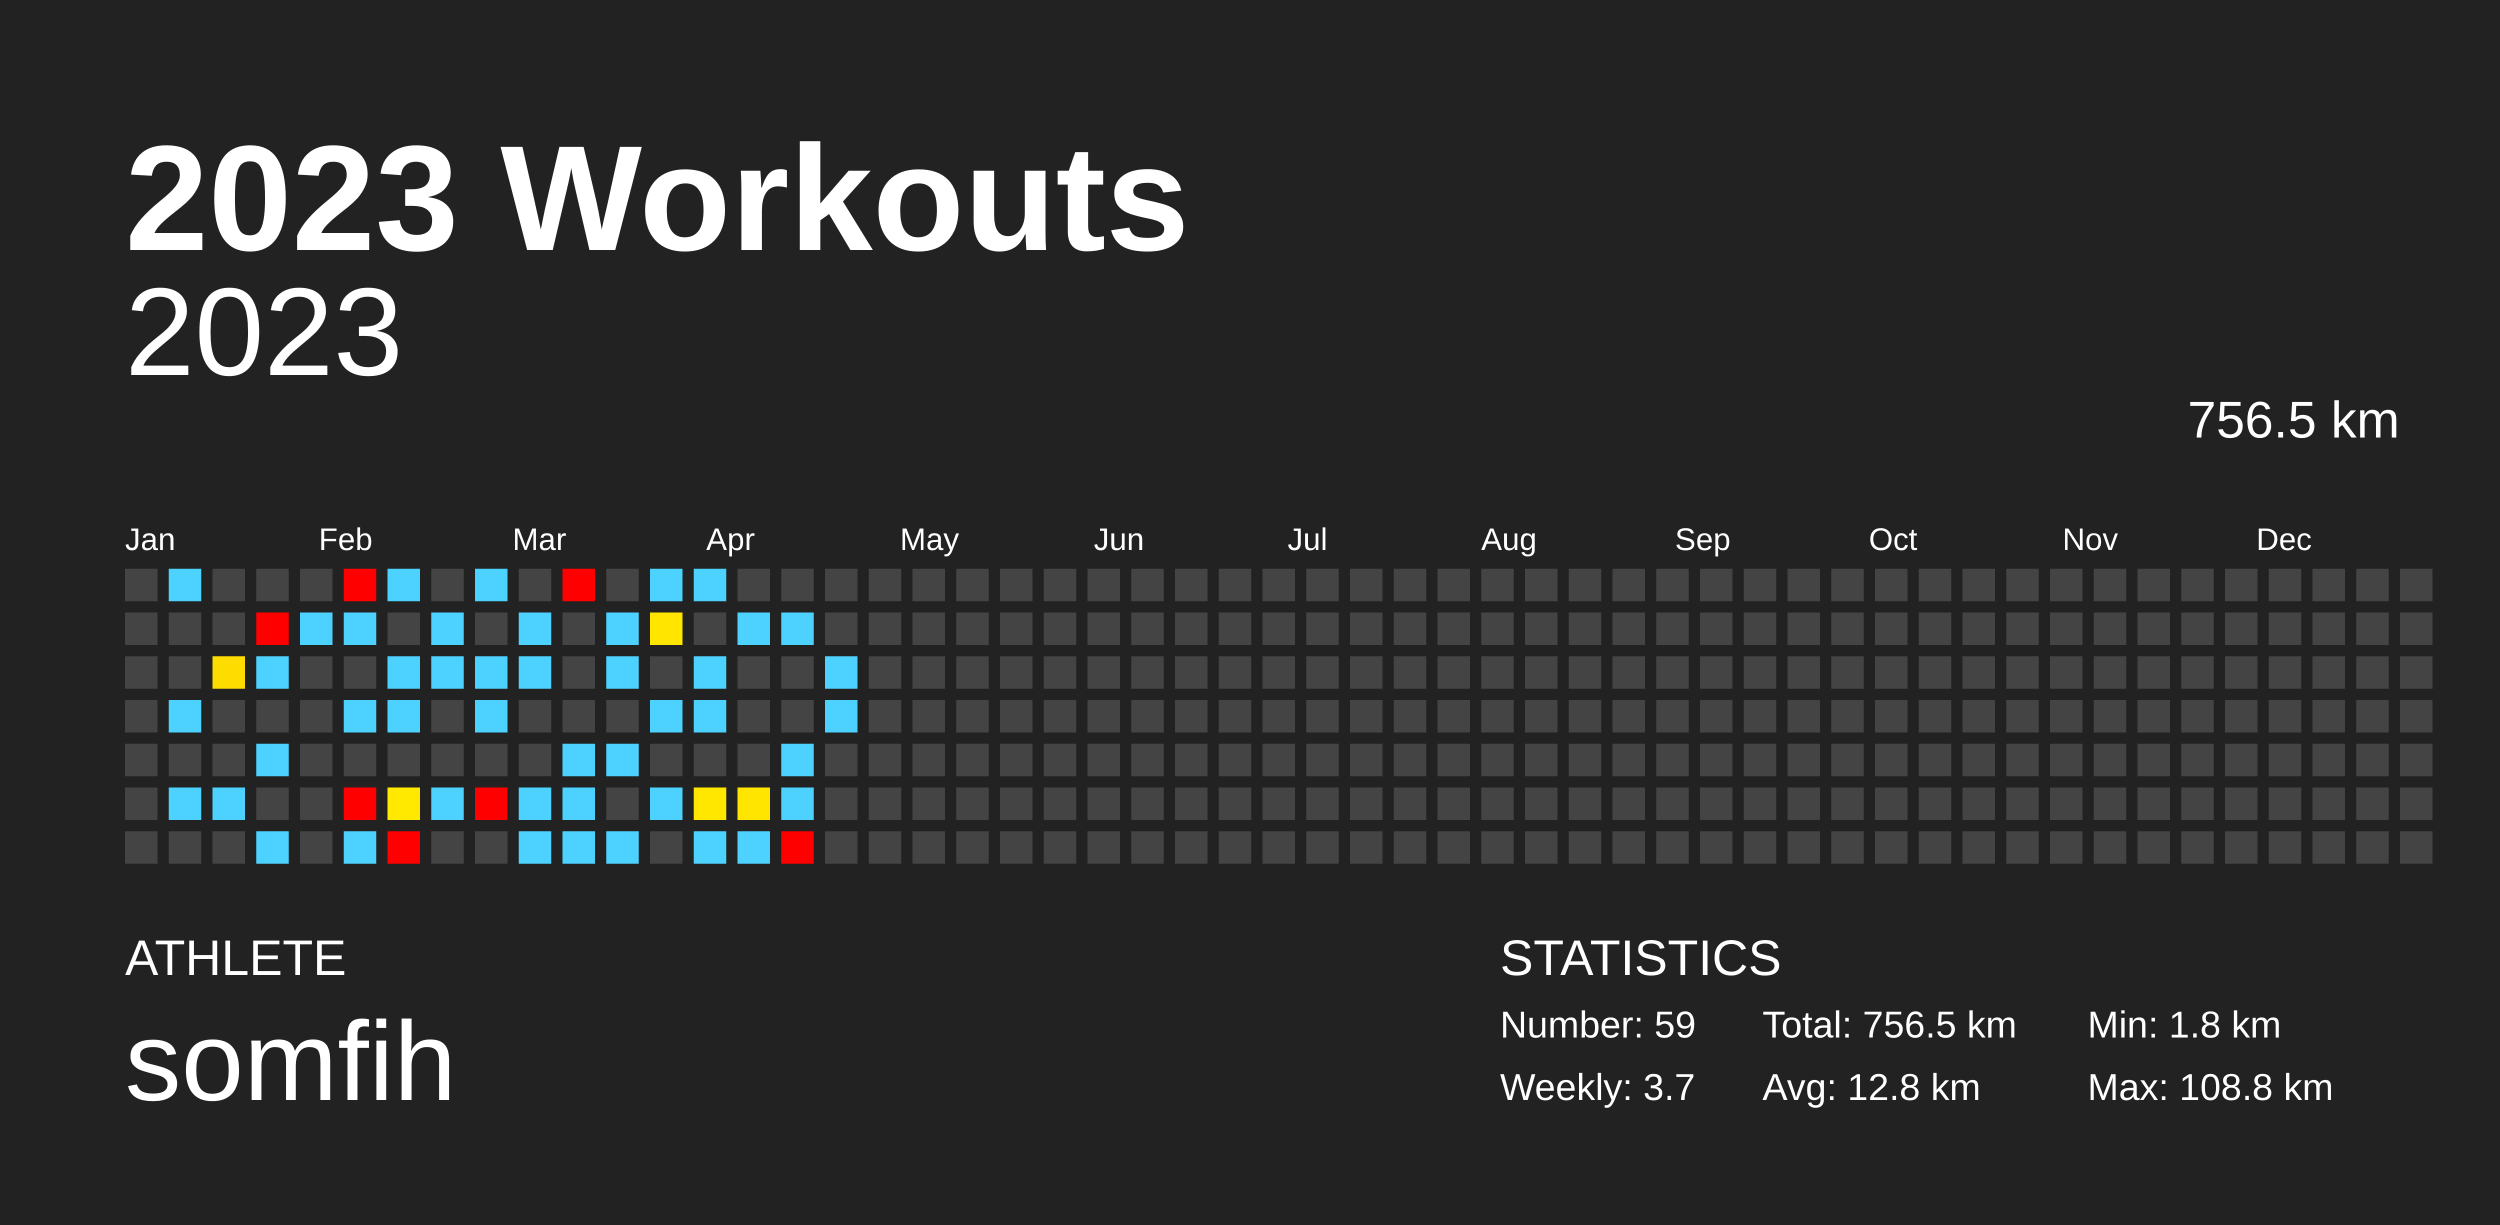
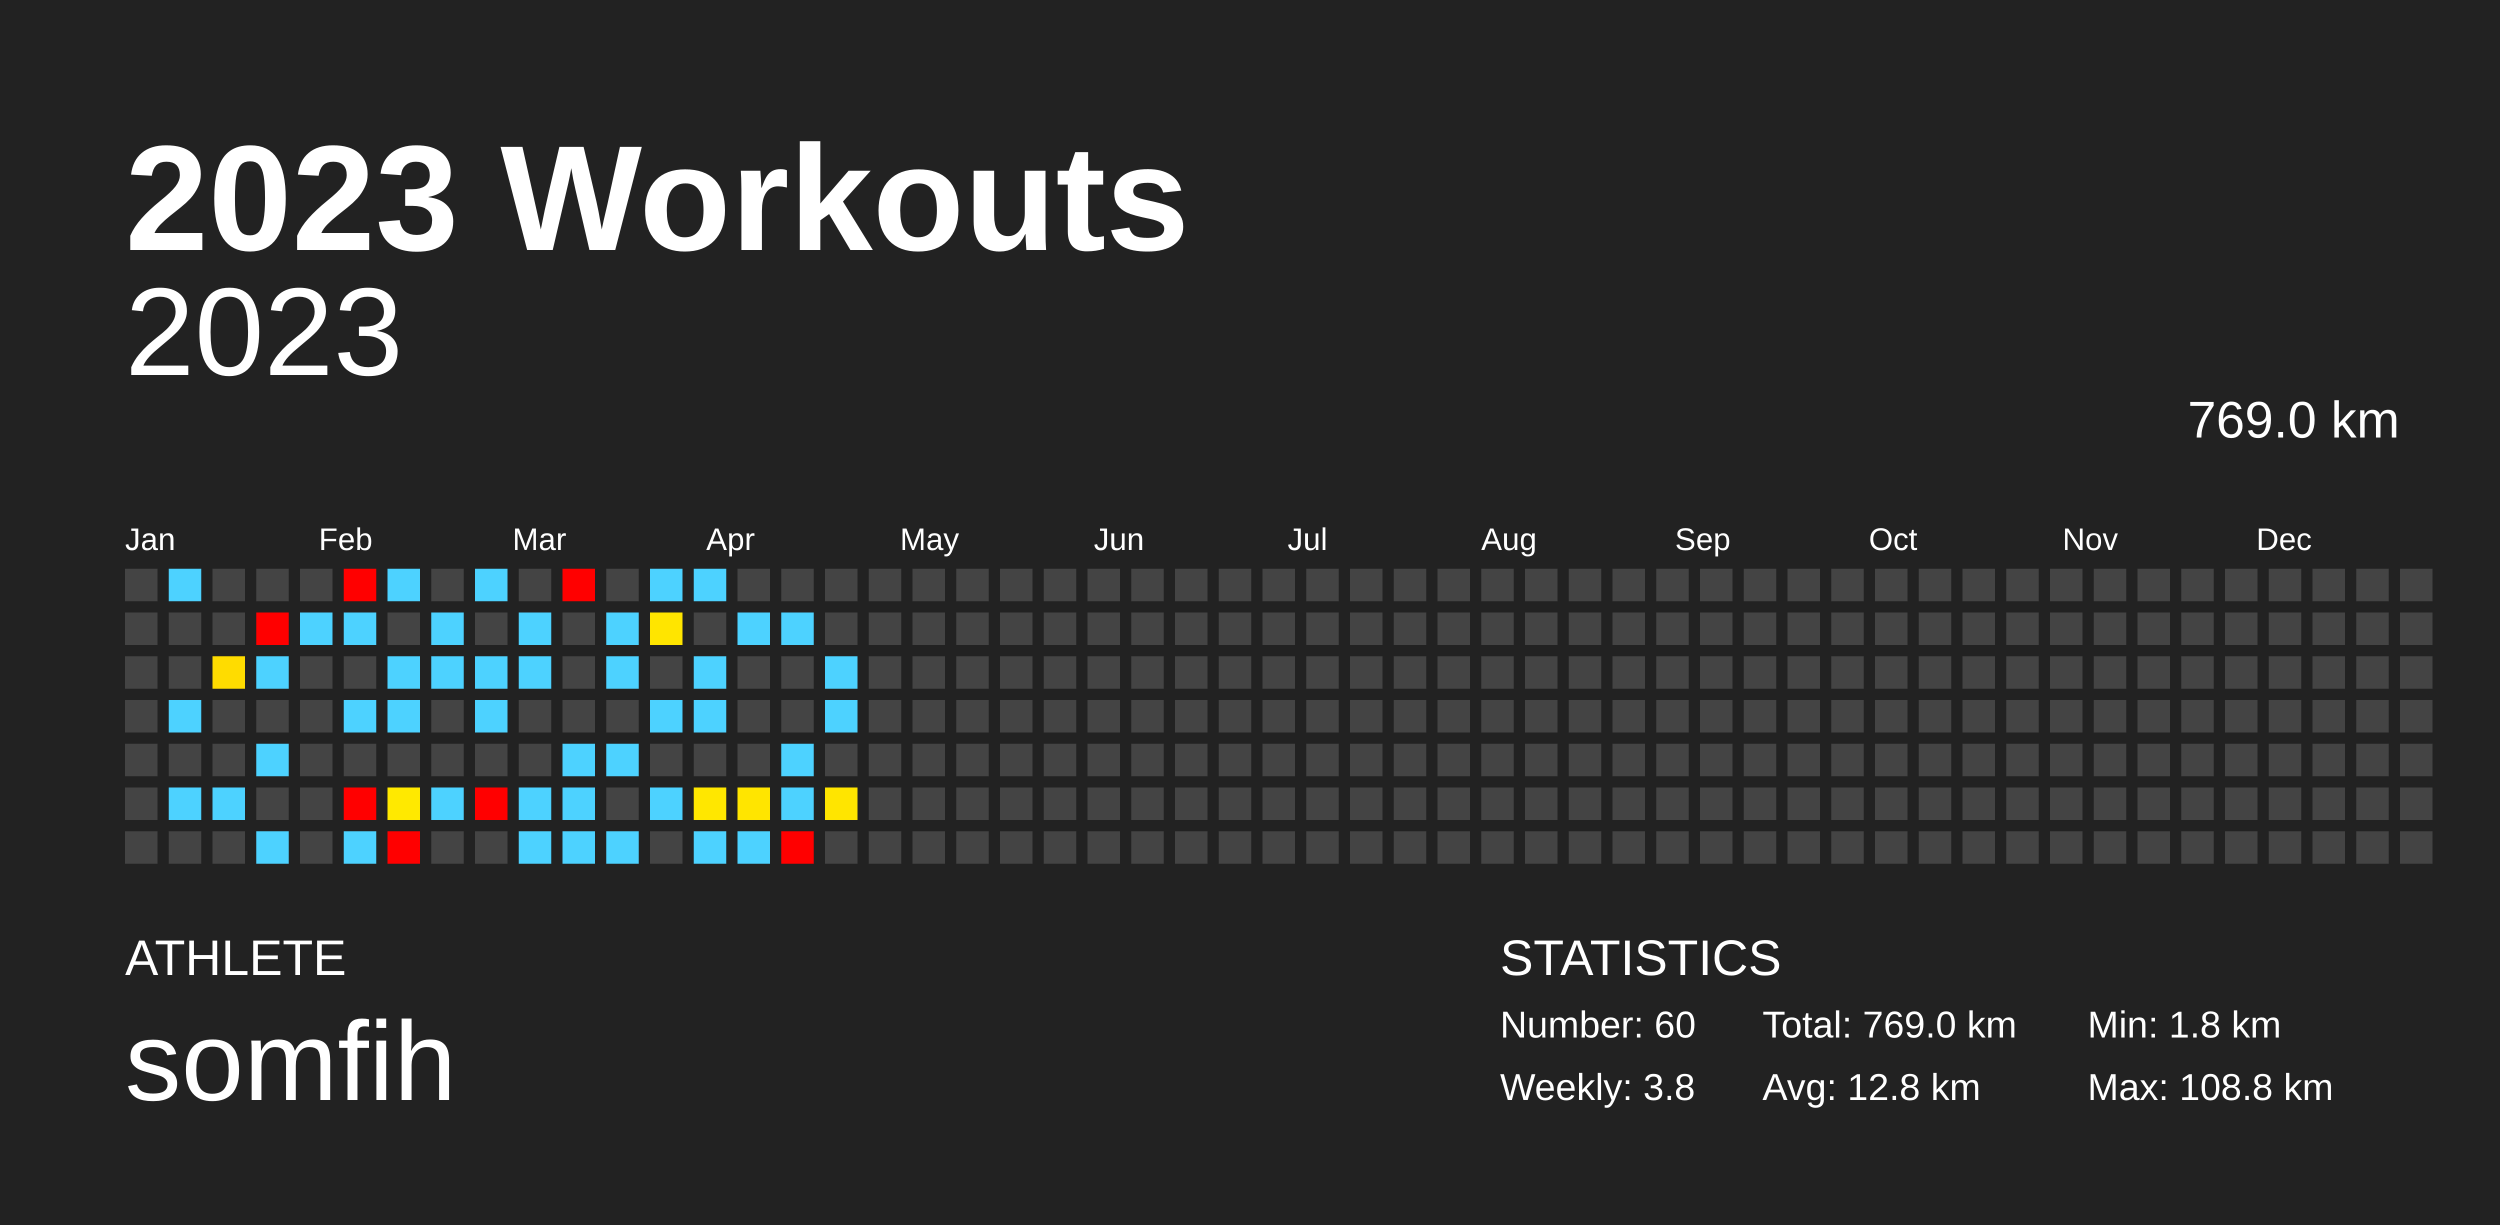
<svg xmlns="http://www.w3.org/2000/svg" baseProfile="full" height="98mm" version="1.1" viewBox="0,0,200,98" width="200mm">
  <defs />
  <rect fill="#222222" height="98" width="200" x="0" y="0" />
  <text fill="#FFFFFF" style="font-size:12px; font-family:Arial; font-weight:bold;" x="10" y="20">2023 Workouts</text>
  <text fill="#FFFFFF" style="font-size:4px; font-family:Arial" x="10" y="78">ATHLETE</text>
  <text fill="#FFFFFF" style="font-size:9px; font-family:Arial" x="10" y="88">somfih</text>
  <text fill="#FFFFFF" style="font-size:4px; font-family:Arial" x="120" y="78">STATISTICS</text>
-   <text fill="#FFFFFF" style="font-size:3px; font-family:Arial" x="120" y="83">Number: 59</text>
-   <text fill="#FFFFFF" style="font-size:3px; font-family:Arial" x="120" y="88">Weekly: 3.7</text>
-   <text fill="#FFFFFF" style="font-size:3px; font-family:Arial" x="141" y="83">Total: 756.5 km</text>
+   <text fill="#FFFFFF" style="font-size:3px; font-family:Arial" x="120" y="83">Number: 60</text>
+   <text fill="#FFFFFF" style="font-size:3px; font-family:Arial" x="120" y="88">Weekly: 3.8</text>
+   <text fill="#FFFFFF" style="font-size:3px; font-family:Arial" x="141" y="83">Total: 769.0 km</text>
  <text fill="#FFFFFF" style="font-size:3px; font-family:Arial" x="141" y="88">Avg: 12.8 km</text>
  <text fill="#FFFFFF" style="font-size:3px; font-family:Arial" x="167" y="83">Min: 1.8 km</text>
  <text fill="#FFFFFF" style="font-size:3px; font-family:Arial" x="167" y="88">Max: 108.8 km</text>
  <text alignment-baseline="hanging" fill="#FFFFFF" style="font-size:10.0px; font-family:Arial;" x="10" y="30">2023</text>
-   <text alignment-baseline="hanging" fill="#FFFFFF" style="font-size:4.125px; font-family:Arial;" x="175" y="35">756.5 km</text>
+   <text alignment-baseline="hanging" fill="#FFFFFF" style="font-size:4.125px; font-family:Arial;" x="175" y="35">769.0 km</text>
  <text fill="#FFFFFF" style="font-size:2.5px; font-family:Arial" x="10.0" y="44">Jan</text>
  <text fill="#FFFFFF" style="font-size:2.5px; font-family:Arial" x="25.5" y="44">Feb</text>
  <text fill="#FFFFFF" style="font-size:2.5px; font-family:Arial" x="41.0" y="44">Mar</text>
  <text fill="#FFFFFF" style="font-size:2.5px; font-family:Arial" x="56.5" y="44">Apr</text>
  <text fill="#FFFFFF" style="font-size:2.5px; font-family:Arial" x="72.0" y="44">May</text>
  <text fill="#FFFFFF" style="font-size:2.5px; font-family:Arial" x="87.5" y="44">Jun</text>
  <text fill="#FFFFFF" style="font-size:2.5px; font-family:Arial" x="103.0" y="44">Jul</text>
  <text fill="#FFFFFF" style="font-size:2.5px; font-family:Arial" x="118.5" y="44">Aug</text>
  <text fill="#FFFFFF" style="font-size:2.5px; font-family:Arial" x="134.0" y="44">Sep</text>
  <text fill="#FFFFFF" style="font-size:2.5px; font-family:Arial" x="149.5" y="44">Oct</text>
  <text fill="#FFFFFF" style="font-size:2.5px; font-family:Arial" x="165.0" y="44">Nov</text>
  <text fill="#FFFFFF" style="font-size:2.5px; font-family:Arial" x="180.5" y="44">Dec</text>
  <rect fill="#444444" height="2.6" width="2.6" x="10.0" y="45.5" />
  <rect fill="#444444" height="2.6" width="2.6" x="10.0" y="49.0" />
  <rect fill="#444444" height="2.6" width="2.6" x="10.0" y="52.5" />
  <rect fill="#444444" height="2.6" width="2.6" x="10.0" y="56.0" />
  <rect fill="#444444" height="2.6" width="2.6" x="10.0" y="59.5" />
  <rect fill="#444444" height="2.6" width="2.6" x="10.0" y="63.0" />
  <rect fill="#444444" height="2.6" width="2.6" x="10.0" y="66.5" />
  <rect fill="#4dd2ff" height="2.6" width="2.6" x="13.5" y="45.5" />
  <rect fill="#444444" height="2.6" width="2.6" x="13.5" y="49.0" />
  <rect fill="#444444" height="2.6" width="2.6" x="13.5" y="52.5" />
  <rect fill="#4dd2ff" height="2.6" width="2.6" x="13.5" y="56.0" />
  <rect fill="#444444" height="2.6" width="2.6" x="13.5" y="59.5" />
  <rect fill="#4dd2ff" height="2.6" width="2.6" x="13.5" y="63.0" />
  <rect fill="#444444" height="2.6" width="2.6" x="13.5" y="66.5" />
  <rect fill="#444444" height="2.6" width="2.6" x="17.0" y="45.5" />
  <rect fill="#444444" height="2.6" width="2.6" x="17.0" y="49.0" />
  <rect fill="#ffdc00" height="2.6" width="2.6" x="17.0" y="52.5" />
  <rect fill="#444444" height="2.6" width="2.6" x="17.0" y="56.0" />
  <rect fill="#444444" height="2.6" width="2.6" x="17.0" y="59.5" />
  <rect fill="#4dd2ff" height="2.6" width="2.6" x="17.0" y="63.0" />
  <rect fill="#444444" height="2.6" width="2.6" x="17.0" y="66.5" />
  <rect fill="#444444" height="2.6" width="2.6" x="20.5" y="45.5" />
  <rect fill="red" height="2.6" width="2.6" x="20.5" y="49.0" />
  <rect fill="#4dd2ff" height="2.6" width="2.6" x="20.5" y="52.5" />
  <rect fill="#444444" height="2.6" width="2.6" x="20.5" y="56.0" />
  <rect fill="#4dd2ff" height="2.6" width="2.6" x="20.5" y="59.5" />
  <rect fill="#444444" height="2.6" width="2.6" x="20.5" y="63.0" />
  <rect fill="#4dd2ff" height="2.6" width="2.6" x="20.5" y="66.5" />
  <rect fill="#444444" height="2.6" width="2.6" x="24.0" y="45.5" />
  <rect fill="#4dd2ff" height="2.6" width="2.6" x="24.0" y="49.0" />
  <rect fill="#444444" height="2.6" width="2.6" x="24.0" y="52.5" />
  <rect fill="#444444" height="2.6" width="2.6" x="24.0" y="56.0" />
  <rect fill="#444444" height="2.6" width="2.6" x="24.0" y="59.5" />
  <rect fill="#444444" height="2.6" width="2.6" x="24.0" y="63.0" />
  <rect fill="#444444" height="2.6" width="2.6" x="24.0" y="66.5" />
  <rect fill="red" height="2.6" width="2.6" x="27.5" y="45.5" />
  <rect fill="#4dd2ff" height="2.6" width="2.6" x="27.5" y="49.0" />
  <rect fill="#444444" height="2.6" width="2.6" x="27.5" y="52.5" />
  <rect fill="#4dd2ff" height="2.6" width="2.6" x="27.5" y="56.0" />
  <rect fill="#444444" height="2.6" width="2.6" x="27.5" y="59.5" />
  <rect fill="red" height="2.6" width="2.6" x="27.5" y="63.0" />
  <rect fill="#4dd2ff" height="2.6" width="2.6" x="27.5" y="66.5" />
  <rect fill="#4dd2ff" height="2.6" width="2.6" x="31.0" y="45.5" />
  <rect fill="#444444" height="2.6" width="2.6" x="31.0" y="49.0" />
  <rect fill="#4dd2ff" height="2.6" width="2.6" x="31.0" y="52.5" />
  <rect fill="#4dd2ff" height="2.6" width="2.6" x="31.0" y="56.0" />
  <rect fill="#444444" height="2.6" width="2.6" x="31.0" y="59.5" />
  <rect fill="#ffe900" height="2.6" width="2.6" x="31.0" y="63.0" />
  <rect fill="red" height="2.6" width="2.6" x="31.0" y="66.5" />
  <rect fill="#444444" height="2.6" width="2.6" x="34.5" y="45.5" />
  <rect fill="#4dd2ff" height="2.6" width="2.6" x="34.5" y="49.0" />
  <rect fill="#4dd2ff" height="2.6" width="2.6" x="34.5" y="52.5" />
  <rect fill="#444444" height="2.6" width="2.6" x="34.5" y="56.0" />
  <rect fill="#444444" height="2.6" width="2.6" x="34.5" y="59.5" />
  <rect fill="#4dd2ff" height="2.6" width="2.6" x="34.5" y="63.0" />
  <rect fill="#444444" height="2.6" width="2.6" x="34.5" y="66.5" />
  <rect fill="#4dd2ff" height="2.6" width="2.6" x="38.0" y="45.5" />
  <rect fill="#444444" height="2.6" width="2.6" x="38.0" y="49.0" />
  <rect fill="#4dd2ff" height="2.6" width="2.6" x="38.0" y="52.5" />
  <rect fill="#4dd2ff" height="2.6" width="2.6" x="38.0" y="56.0" />
  <rect fill="#444444" height="2.6" width="2.6" x="38.0" y="59.5" />
  <rect fill="red" height="2.6" width="2.6" x="38.0" y="63.0" />
  <rect fill="#444444" height="2.6" width="2.6" x="38.0" y="66.5" />
  <rect fill="#444444" height="2.6" width="2.6" x="41.5" y="45.5" />
  <rect fill="#4dd2ff" height="2.6" width="2.6" x="41.5" y="49.0" />
  <rect fill="#4dd2ff" height="2.6" width="2.6" x="41.5" y="52.5" />
  <rect fill="#444444" height="2.6" width="2.6" x="41.5" y="56.0" />
  <rect fill="#444444" height="2.6" width="2.6" x="41.5" y="59.5" />
  <rect fill="#4dd2ff" height="2.6" width="2.6" x="41.5" y="63.0" />
  <rect fill="#4dd2ff" height="2.6" width="2.6" x="41.5" y="66.5" />
  <rect fill="red" height="2.6" width="2.6" x="45.0" y="45.5" />
  <rect fill="#444444" height="2.6" width="2.6" x="45.0" y="49.0" />
  <rect fill="#444444" height="2.6" width="2.6" x="45.0" y="52.5" />
  <rect fill="#444444" height="2.6" width="2.6" x="45.0" y="56.0" />
  <rect fill="#4dd2ff" height="2.6" width="2.6" x="45.0" y="59.5" />
  <rect fill="#4dd2ff" height="2.6" width="2.6" x="45.0" y="63.0" />
  <rect fill="#4dd2ff" height="2.6" width="2.6" x="45.0" y="66.5" />
  <rect fill="#444444" height="2.6" width="2.6" x="48.5" y="45.5" />
  <rect fill="#4dd2ff" height="2.6" width="2.6" x="48.5" y="49.0" />
  <rect fill="#4dd2ff" height="2.6" width="2.6" x="48.5" y="52.5" />
  <rect fill="#444444" height="2.6" width="2.6" x="48.5" y="56.0" />
  <rect fill="#4dd2ff" height="2.6" width="2.6" x="48.5" y="59.5" />
  <rect fill="#444444" height="2.6" width="2.6" x="48.5" y="63.0" />
  <rect fill="#4dd2ff" height="2.6" width="2.6" x="48.5" y="66.5" />
  <rect fill="#4dd2ff" height="2.6" width="2.6" x="52.0" y="45.5" />
  <rect fill="#ffe500" height="2.6" width="2.6" x="52.0" y="49.0" />
  <rect fill="#444444" height="2.6" width="2.6" x="52.0" y="52.5" />
  <rect fill="#4dd2ff" height="2.6" width="2.6" x="52.0" y="56.0" />
  <rect fill="#444444" height="2.6" width="2.6" x="52.0" y="59.5" />
  <rect fill="#4dd2ff" height="2.6" width="2.6" x="52.0" y="63.0" />
  <rect fill="#444444" height="2.6" width="2.6" x="52.0" y="66.5" />
  <rect fill="#4dd2ff" height="2.6" width="2.6" x="55.5" y="45.5" />
  <rect fill="#444444" height="2.6" width="2.6" x="55.5" y="49.0" />
  <rect fill="#4dd2ff" height="2.6" width="2.6" x="55.5" y="52.5" />
  <rect fill="#4dd2ff" height="2.6" width="2.6" x="55.5" y="56.0" />
  <rect fill="#444444" height="2.6" width="2.6" x="55.5" y="59.5" />
  <rect fill="#ffe700" height="2.6" width="2.6" x="55.5" y="63.0" />
  <rect fill="#4dd2ff" height="2.6" width="2.6" x="55.5" y="66.5" />
  <rect fill="#444444" height="2.6" width="2.6" x="59.0" y="45.5" />
  <rect fill="#4dd2ff" height="2.6" width="2.6" x="59.0" y="49.0" />
  <rect fill="#444444" height="2.6" width="2.6" x="59.0" y="52.5" />
  <rect fill="#444444" height="2.6" width="2.6" x="59.0" y="56.0" />
  <rect fill="#444444" height="2.6" width="2.6" x="59.0" y="59.5" />
  <rect fill="#ffe500" height="2.6" width="2.6" x="59.0" y="63.0" />
  <rect fill="#4dd2ff" height="2.6" width="2.6" x="59.0" y="66.5" />
  <rect fill="#444444" height="2.6" width="2.6" x="62.5" y="45.5" />
  <rect fill="#4dd2ff" height="2.6" width="2.6" x="62.5" y="49.0" />
  <rect fill="#444444" height="2.6" width="2.6" x="62.5" y="52.5" />
  <rect fill="#444444" height="2.6" width="2.6" x="62.5" y="56.0" />
  <rect fill="#4dd2ff" height="2.6" width="2.6" x="62.5" y="59.5" />
  <rect fill="#4dd2ff" height="2.6" width="2.6" x="62.5" y="63.0" />
  <rect fill="red" height="2.6" width="2.6" x="62.5" y="66.5" />
  <rect fill="#444444" height="2.6" width="2.6" x="66.0" y="45.5" />
  <rect fill="#444444" height="2.6" width="2.6" x="66.0" y="49.0" />
  <rect fill="#4dd2ff" height="2.6" width="2.6" x="66.0" y="52.5" />
  <rect fill="#4dd2ff" height="2.6" width="2.6" x="66.0" y="56.0" />
  <rect fill="#444444" height="2.6" width="2.6" x="66.0" y="59.5" />
-   <rect fill="#444444" height="2.6" width="2.6" x="66.0" y="63.0" />
+   <rect fill="#ffe500" height="2.6" width="2.6" x="66.0" y="63.0" />
  <rect fill="#444444" height="2.6" width="2.6" x="66.0" y="66.5" />
  <rect fill="#444444" height="2.6" width="2.6" x="69.5" y="45.5" />
  <rect fill="#444444" height="2.6" width="2.6" x="69.5" y="49.0" />
  <rect fill="#444444" height="2.6" width="2.6" x="69.5" y="52.5" />
  <rect fill="#444444" height="2.6" width="2.6" x="69.5" y="56.0" />
  <rect fill="#444444" height="2.6" width="2.6" x="69.5" y="59.5" />
  <rect fill="#444444" height="2.6" width="2.6" x="69.5" y="63.0" />
  <rect fill="#444444" height="2.6" width="2.6" x="69.5" y="66.5" />
  <rect fill="#444444" height="2.6" width="2.6" x="73.0" y="45.5" />
  <rect fill="#444444" height="2.6" width="2.6" x="73.0" y="49.0" />
  <rect fill="#444444" height="2.6" width="2.6" x="73.0" y="52.5" />
  <rect fill="#444444" height="2.6" width="2.6" x="73.0" y="56.0" />
  <rect fill="#444444" height="2.6" width="2.6" x="73.0" y="59.5" />
  <rect fill="#444444" height="2.6" width="2.6" x="73.0" y="63.0" />
  <rect fill="#444444" height="2.6" width="2.6" x="73.0" y="66.5" />
  <rect fill="#444444" height="2.6" width="2.6" x="76.5" y="45.5" />
  <rect fill="#444444" height="2.6" width="2.6" x="76.5" y="49.0" />
  <rect fill="#444444" height="2.6" width="2.6" x="76.5" y="52.5" />
  <rect fill="#444444" height="2.6" width="2.6" x="76.5" y="56.0" />
  <rect fill="#444444" height="2.6" width="2.6" x="76.5" y="59.5" />
  <rect fill="#444444" height="2.6" width="2.6" x="76.5" y="63.0" />
  <rect fill="#444444" height="2.6" width="2.6" x="76.5" y="66.5" />
  <rect fill="#444444" height="2.6" width="2.6" x="80.0" y="45.5" />
  <rect fill="#444444" height="2.6" width="2.6" x="80.0" y="49.0" />
  <rect fill="#444444" height="2.6" width="2.6" x="80.0" y="52.5" />
  <rect fill="#444444" height="2.6" width="2.6" x="80.0" y="56.0" />
  <rect fill="#444444" height="2.6" width="2.6" x="80.0" y="59.5" />
  <rect fill="#444444" height="2.6" width="2.6" x="80.0" y="63.0" />
  <rect fill="#444444" height="2.6" width="2.6" x="80.0" y="66.5" />
  <rect fill="#444444" height="2.6" width="2.6" x="83.5" y="45.5" />
  <rect fill="#444444" height="2.6" width="2.6" x="83.5" y="49.0" />
  <rect fill="#444444" height="2.6" width="2.6" x="83.5" y="52.5" />
  <rect fill="#444444" height="2.6" width="2.6" x="83.5" y="56.0" />
  <rect fill="#444444" height="2.6" width="2.6" x="83.5" y="59.5" />
  <rect fill="#444444" height="2.6" width="2.6" x="83.5" y="63.0" />
  <rect fill="#444444" height="2.6" width="2.6" x="83.5" y="66.5" />
  <rect fill="#444444" height="2.6" width="2.6" x="87.0" y="45.5" />
  <rect fill="#444444" height="2.6" width="2.6" x="87.0" y="49.0" />
  <rect fill="#444444" height="2.6" width="2.6" x="87.0" y="52.5" />
  <rect fill="#444444" height="2.6" width="2.6" x="87.0" y="56.0" />
  <rect fill="#444444" height="2.6" width="2.6" x="87.0" y="59.5" />
  <rect fill="#444444" height="2.6" width="2.6" x="87.0" y="63.0" />
  <rect fill="#444444" height="2.6" width="2.6" x="87.0" y="66.5" />
  <rect fill="#444444" height="2.6" width="2.6" x="90.5" y="45.5" />
  <rect fill="#444444" height="2.6" width="2.6" x="90.5" y="49.0" />
  <rect fill="#444444" height="2.6" width="2.6" x="90.5" y="52.5" />
  <rect fill="#444444" height="2.6" width="2.6" x="90.5" y="56.0" />
  <rect fill="#444444" height="2.6" width="2.6" x="90.5" y="59.5" />
  <rect fill="#444444" height="2.6" width="2.6" x="90.5" y="63.0" />
  <rect fill="#444444" height="2.6" width="2.6" x="90.5" y="66.5" />
  <rect fill="#444444" height="2.6" width="2.6" x="94.0" y="45.5" />
  <rect fill="#444444" height="2.6" width="2.6" x="94.0" y="49.0" />
  <rect fill="#444444" height="2.6" width="2.6" x="94.0" y="52.5" />
  <rect fill="#444444" height="2.6" width="2.6" x="94.0" y="56.0" />
  <rect fill="#444444" height="2.6" width="2.6" x="94.0" y="59.5" />
  <rect fill="#444444" height="2.6" width="2.6" x="94.0" y="63.0" />
  <rect fill="#444444" height="2.6" width="2.6" x="94.0" y="66.5" />
  <rect fill="#444444" height="2.6" width="2.6" x="97.5" y="45.5" />
  <rect fill="#444444" height="2.6" width="2.6" x="97.5" y="49.0" />
  <rect fill="#444444" height="2.6" width="2.6" x="97.5" y="52.5" />
  <rect fill="#444444" height="2.6" width="2.6" x="97.5" y="56.0" />
  <rect fill="#444444" height="2.6" width="2.6" x="97.5" y="59.5" />
  <rect fill="#444444" height="2.6" width="2.6" x="97.5" y="63.0" />
  <rect fill="#444444" height="2.6" width="2.6" x="97.5" y="66.5" />
  <rect fill="#444444" height="2.6" width="2.6" x="101.0" y="45.5" />
  <rect fill="#444444" height="2.6" width="2.6" x="101.0" y="49.0" />
  <rect fill="#444444" height="2.6" width="2.6" x="101.0" y="52.5" />
  <rect fill="#444444" height="2.6" width="2.6" x="101.0" y="56.0" />
  <rect fill="#444444" height="2.6" width="2.6" x="101.0" y="59.5" />
  <rect fill="#444444" height="2.6" width="2.6" x="101.0" y="63.0" />
  <rect fill="#444444" height="2.6" width="2.6" x="101.0" y="66.5" />
  <rect fill="#444444" height="2.6" width="2.6" x="104.5" y="45.5" />
  <rect fill="#444444" height="2.6" width="2.6" x="104.5" y="49.0" />
  <rect fill="#444444" height="2.6" width="2.6" x="104.5" y="52.5" />
  <rect fill="#444444" height="2.6" width="2.6" x="104.5" y="56.0" />
  <rect fill="#444444" height="2.6" width="2.6" x="104.5" y="59.5" />
  <rect fill="#444444" height="2.6" width="2.6" x="104.5" y="63.0" />
  <rect fill="#444444" height="2.6" width="2.6" x="104.5" y="66.5" />
  <rect fill="#444444" height="2.6" width="2.6" x="108.0" y="45.5" />
  <rect fill="#444444" height="2.6" width="2.6" x="108.0" y="49.0" />
  <rect fill="#444444" height="2.6" width="2.6" x="108.0" y="52.5" />
  <rect fill="#444444" height="2.6" width="2.6" x="108.0" y="56.0" />
  <rect fill="#444444" height="2.6" width="2.6" x="108.0" y="59.5" />
  <rect fill="#444444" height="2.6" width="2.6" x="108.0" y="63.0" />
  <rect fill="#444444" height="2.6" width="2.6" x="108.0" y="66.5" />
  <rect fill="#444444" height="2.6" width="2.6" x="111.5" y="45.5" />
  <rect fill="#444444" height="2.6" width="2.6" x="111.5" y="49.0" />
  <rect fill="#444444" height="2.6" width="2.6" x="111.5" y="52.5" />
  <rect fill="#444444" height="2.6" width="2.6" x="111.5" y="56.0" />
  <rect fill="#444444" height="2.6" width="2.6" x="111.5" y="59.5" />
  <rect fill="#444444" height="2.6" width="2.6" x="111.5" y="63.0" />
  <rect fill="#444444" height="2.6" width="2.6" x="111.5" y="66.5" />
  <rect fill="#444444" height="2.6" width="2.6" x="115.0" y="45.5" />
  <rect fill="#444444" height="2.6" width="2.6" x="115.0" y="49.0" />
  <rect fill="#444444" height="2.6" width="2.6" x="115.0" y="52.5" />
  <rect fill="#444444" height="2.6" width="2.6" x="115.0" y="56.0" />
  <rect fill="#444444" height="2.6" width="2.6" x="115.0" y="59.5" />
  <rect fill="#444444" height="2.6" width="2.6" x="115.0" y="63.0" />
  <rect fill="#444444" height="2.6" width="2.6" x="115.0" y="66.5" />
  <rect fill="#444444" height="2.6" width="2.6" x="118.5" y="45.5" />
  <rect fill="#444444" height="2.6" width="2.6" x="118.5" y="49.0" />
  <rect fill="#444444" height="2.6" width="2.6" x="118.5" y="52.5" />
  <rect fill="#444444" height="2.6" width="2.6" x="118.5" y="56.0" />
  <rect fill="#444444" height="2.6" width="2.6" x="118.5" y="59.5" />
  <rect fill="#444444" height="2.6" width="2.6" x="118.5" y="63.0" />
  <rect fill="#444444" height="2.6" width="2.6" x="118.5" y="66.5" />
  <rect fill="#444444" height="2.6" width="2.6" x="122.0" y="45.5" />
  <rect fill="#444444" height="2.6" width="2.6" x="122.0" y="49.0" />
  <rect fill="#444444" height="2.6" width="2.6" x="122.0" y="52.5" />
  <rect fill="#444444" height="2.6" width="2.6" x="122.0" y="56.0" />
  <rect fill="#444444" height="2.6" width="2.6" x="122.0" y="59.5" />
  <rect fill="#444444" height="2.6" width="2.6" x="122.0" y="63.0" />
  <rect fill="#444444" height="2.6" width="2.6" x="122.0" y="66.5" />
  <rect fill="#444444" height="2.6" width="2.6" x="125.5" y="45.5" />
  <rect fill="#444444" height="2.6" width="2.6" x="125.5" y="49.0" />
  <rect fill="#444444" height="2.6" width="2.6" x="125.5" y="52.5" />
  <rect fill="#444444" height="2.6" width="2.6" x="125.5" y="56.0" />
  <rect fill="#444444" height="2.6" width="2.6" x="125.5" y="59.5" />
  <rect fill="#444444" height="2.6" width="2.6" x="125.5" y="63.0" />
  <rect fill="#444444" height="2.6" width="2.6" x="125.5" y="66.5" />
  <rect fill="#444444" height="2.6" width="2.6" x="129.0" y="45.5" />
  <rect fill="#444444" height="2.6" width="2.6" x="129.0" y="49.0" />
  <rect fill="#444444" height="2.6" width="2.6" x="129.0" y="52.5" />
  <rect fill="#444444" height="2.6" width="2.6" x="129.0" y="56.0" />
  <rect fill="#444444" height="2.6" width="2.6" x="129.0" y="59.5" />
  <rect fill="#444444" height="2.6" width="2.6" x="129.0" y="63.0" />
  <rect fill="#444444" height="2.6" width="2.6" x="129.0" y="66.5" />
  <rect fill="#444444" height="2.6" width="2.6" x="132.5" y="45.5" />
  <rect fill="#444444" height="2.6" width="2.6" x="132.5" y="49.0" />
  <rect fill="#444444" height="2.6" width="2.6" x="132.5" y="52.5" />
  <rect fill="#444444" height="2.6" width="2.6" x="132.5" y="56.0" />
  <rect fill="#444444" height="2.6" width="2.6" x="132.5" y="59.5" />
  <rect fill="#444444" height="2.6" width="2.6" x="132.5" y="63.0" />
  <rect fill="#444444" height="2.6" width="2.6" x="132.5" y="66.5" />
  <rect fill="#444444" height="2.6" width="2.6" x="136.0" y="45.5" />
  <rect fill="#444444" height="2.6" width="2.6" x="136.0" y="49.0" />
  <rect fill="#444444" height="2.6" width="2.6" x="136.0" y="52.5" />
  <rect fill="#444444" height="2.6" width="2.6" x="136.0" y="56.0" />
  <rect fill="#444444" height="2.6" width="2.6" x="136.0" y="59.5" />
  <rect fill="#444444" height="2.6" width="2.6" x="136.0" y="63.0" />
  <rect fill="#444444" height="2.6" width="2.6" x="136.0" y="66.5" />
  <rect fill="#444444" height="2.6" width="2.6" x="139.5" y="45.5" />
  <rect fill="#444444" height="2.6" width="2.6" x="139.5" y="49.0" />
  <rect fill="#444444" height="2.6" width="2.6" x="139.5" y="52.5" />
  <rect fill="#444444" height="2.6" width="2.6" x="139.5" y="56.0" />
  <rect fill="#444444" height="2.6" width="2.6" x="139.5" y="59.5" />
  <rect fill="#444444" height="2.6" width="2.6" x="139.5" y="63.0" />
  <rect fill="#444444" height="2.6" width="2.6" x="139.5" y="66.5" />
  <rect fill="#444444" height="2.6" width="2.6" x="143.0" y="45.5" />
  <rect fill="#444444" height="2.6" width="2.6" x="143.0" y="49.0" />
  <rect fill="#444444" height="2.6" width="2.6" x="143.0" y="52.5" />
  <rect fill="#444444" height="2.6" width="2.6" x="143.0" y="56.0" />
  <rect fill="#444444" height="2.6" width="2.6" x="143.0" y="59.5" />
  <rect fill="#444444" height="2.6" width="2.6" x="143.0" y="63.0" />
  <rect fill="#444444" height="2.6" width="2.6" x="143.0" y="66.5" />
  <rect fill="#444444" height="2.6" width="2.6" x="146.5" y="45.5" />
  <rect fill="#444444" height="2.6" width="2.6" x="146.5" y="49.0" />
  <rect fill="#444444" height="2.6" width="2.6" x="146.5" y="52.5" />
  <rect fill="#444444" height="2.6" width="2.6" x="146.5" y="56.0" />
  <rect fill="#444444" height="2.6" width="2.6" x="146.5" y="59.5" />
  <rect fill="#444444" height="2.6" width="2.6" x="146.5" y="63.0" />
  <rect fill="#444444" height="2.6" width="2.6" x="146.5" y="66.5" />
  <rect fill="#444444" height="2.6" width="2.6" x="150.0" y="45.5" />
  <rect fill="#444444" height="2.6" width="2.6" x="150.0" y="49.0" />
  <rect fill="#444444" height="2.6" width="2.6" x="150.0" y="52.5" />
  <rect fill="#444444" height="2.6" width="2.6" x="150.0" y="56.0" />
  <rect fill="#444444" height="2.6" width="2.6" x="150.0" y="59.5" />
  <rect fill="#444444" height="2.6" width="2.6" x="150.0" y="63.0" />
  <rect fill="#444444" height="2.6" width="2.6" x="150.0" y="66.5" />
  <rect fill="#444444" height="2.6" width="2.6" x="153.5" y="45.5" />
  <rect fill="#444444" height="2.6" width="2.6" x="153.5" y="49.0" />
  <rect fill="#444444" height="2.6" width="2.6" x="153.5" y="52.5" />
  <rect fill="#444444" height="2.6" width="2.6" x="153.5" y="56.0" />
  <rect fill="#444444" height="2.6" width="2.6" x="153.5" y="59.5" />
  <rect fill="#444444" height="2.6" width="2.6" x="153.5" y="63.0" />
  <rect fill="#444444" height="2.6" width="2.6" x="153.5" y="66.5" />
  <rect fill="#444444" height="2.6" width="2.6" x="157.0" y="45.5" />
  <rect fill="#444444" height="2.6" width="2.6" x="157.0" y="49.0" />
  <rect fill="#444444" height="2.6" width="2.6" x="157.0" y="52.5" />
  <rect fill="#444444" height="2.6" width="2.6" x="157.0" y="56.0" />
  <rect fill="#444444" height="2.6" width="2.6" x="157.0" y="59.5" />
  <rect fill="#444444" height="2.6" width="2.6" x="157.0" y="63.0" />
  <rect fill="#444444" height="2.6" width="2.6" x="157.0" y="66.5" />
  <rect fill="#444444" height="2.6" width="2.6" x="160.5" y="45.5" />
  <rect fill="#444444" height="2.6" width="2.6" x="160.5" y="49.0" />
  <rect fill="#444444" height="2.6" width="2.6" x="160.5" y="52.5" />
  <rect fill="#444444" height="2.6" width="2.6" x="160.5" y="56.0" />
  <rect fill="#444444" height="2.6" width="2.6" x="160.5" y="59.5" />
  <rect fill="#444444" height="2.6" width="2.6" x="160.5" y="63.0" />
  <rect fill="#444444" height="2.6" width="2.6" x="160.5" y="66.5" />
  <rect fill="#444444" height="2.6" width="2.6" x="164.0" y="45.5" />
  <rect fill="#444444" height="2.6" width="2.6" x="164.0" y="49.0" />
  <rect fill="#444444" height="2.6" width="2.6" x="164.0" y="52.5" />
  <rect fill="#444444" height="2.6" width="2.6" x="164.0" y="56.0" />
  <rect fill="#444444" height="2.6" width="2.6" x="164.0" y="59.5" />
  <rect fill="#444444" height="2.6" width="2.6" x="164.0" y="63.0" />
  <rect fill="#444444" height="2.6" width="2.6" x="164.0" y="66.5" />
  <rect fill="#444444" height="2.6" width="2.6" x="167.5" y="45.5" />
  <rect fill="#444444" height="2.6" width="2.6" x="167.5" y="49.0" />
  <rect fill="#444444" height="2.6" width="2.6" x="167.5" y="52.5" />
  <rect fill="#444444" height="2.6" width="2.6" x="167.5" y="56.0" />
  <rect fill="#444444" height="2.6" width="2.6" x="167.5" y="59.5" />
  <rect fill="#444444" height="2.6" width="2.6" x="167.5" y="63.0" />
  <rect fill="#444444" height="2.6" width="2.6" x="167.5" y="66.5" />
  <rect fill="#444444" height="2.6" width="2.6" x="171.0" y="45.5" />
  <rect fill="#444444" height="2.6" width="2.6" x="171.0" y="49.0" />
  <rect fill="#444444" height="2.6" width="2.6" x="171.0" y="52.5" />
  <rect fill="#444444" height="2.6" width="2.6" x="171.0" y="56.0" />
  <rect fill="#444444" height="2.6" width="2.6" x="171.0" y="59.5" />
  <rect fill="#444444" height="2.6" width="2.6" x="171.0" y="63.0" />
  <rect fill="#444444" height="2.6" width="2.6" x="171.0" y="66.5" />
  <rect fill="#444444" height="2.6" width="2.6" x="174.5" y="45.5" />
  <rect fill="#444444" height="2.6" width="2.6" x="174.5" y="49.0" />
  <rect fill="#444444" height="2.6" width="2.6" x="174.5" y="52.5" />
  <rect fill="#444444" height="2.6" width="2.6" x="174.5" y="56.0" />
  <rect fill="#444444" height="2.6" width="2.6" x="174.5" y="59.5" />
  <rect fill="#444444" height="2.6" width="2.6" x="174.5" y="63.0" />
  <rect fill="#444444" height="2.6" width="2.6" x="174.5" y="66.5" />
  <rect fill="#444444" height="2.6" width="2.6" x="178.0" y="45.5" />
  <rect fill="#444444" height="2.6" width="2.6" x="178.0" y="49.0" />
  <rect fill="#444444" height="2.6" width="2.6" x="178.0" y="52.5" />
  <rect fill="#444444" height="2.6" width="2.6" x="178.0" y="56.0" />
  <rect fill="#444444" height="2.6" width="2.6" x="178.0" y="59.5" />
  <rect fill="#444444" height="2.6" width="2.6" x="178.0" y="63.0" />
  <rect fill="#444444" height="2.6" width="2.6" x="178.0" y="66.5" />
  <rect fill="#444444" height="2.6" width="2.6" x="181.5" y="45.5" />
  <rect fill="#444444" height="2.6" width="2.6" x="181.5" y="49.0" />
  <rect fill="#444444" height="2.6" width="2.6" x="181.5" y="52.5" />
  <rect fill="#444444" height="2.6" width="2.6" x="181.5" y="56.0" />
  <rect fill="#444444" height="2.6" width="2.6" x="181.5" y="59.5" />
  <rect fill="#444444" height="2.6" width="2.6" x="181.5" y="63.0" />
  <rect fill="#444444" height="2.6" width="2.6" x="181.5" y="66.5" />
  <rect fill="#444444" height="2.6" width="2.6" x="185.0" y="45.5" />
  <rect fill="#444444" height="2.6" width="2.6" x="185.0" y="49.0" />
  <rect fill="#444444" height="2.6" width="2.6" x="185.0" y="52.5" />
  <rect fill="#444444" height="2.6" width="2.6" x="185.0" y="56.0" />
  <rect fill="#444444" height="2.6" width="2.6" x="185.0" y="59.5" />
  <rect fill="#444444" height="2.6" width="2.6" x="185.0" y="63.0" />
  <rect fill="#444444" height="2.6" width="2.6" x="185.0" y="66.5" />
  <rect fill="#444444" height="2.6" width="2.6" x="188.5" y="45.5" />
  <rect fill="#444444" height="2.6" width="2.6" x="188.5" y="49.0" />
  <rect fill="#444444" height="2.6" width="2.6" x="188.5" y="52.5" />
  <rect fill="#444444" height="2.6" width="2.6" x="188.5" y="56.0" />
  <rect fill="#444444" height="2.6" width="2.6" x="188.5" y="59.5" />
  <rect fill="#444444" height="2.6" width="2.6" x="188.5" y="63.0" />
  <rect fill="#444444" height="2.6" width="2.6" x="188.5" y="66.5" />
  <rect fill="#444444" height="2.6" width="2.6" x="192.0" y="45.5" />
  <rect fill="#444444" height="2.6" width="2.6" x="192.0" y="49.0" />
  <rect fill="#444444" height="2.6" width="2.6" x="192.0" y="52.5" />
  <rect fill="#444444" height="2.6" width="2.6" x="192.0" y="56.0" />
  <rect fill="#444444" height="2.6" width="2.6" x="192.0" y="59.5" />
  <rect fill="#444444" height="2.6" width="2.6" x="192.0" y="63.0" />
  <rect fill="#444444" height="2.6" width="2.6" x="192.0" y="66.5" />
</svg>
